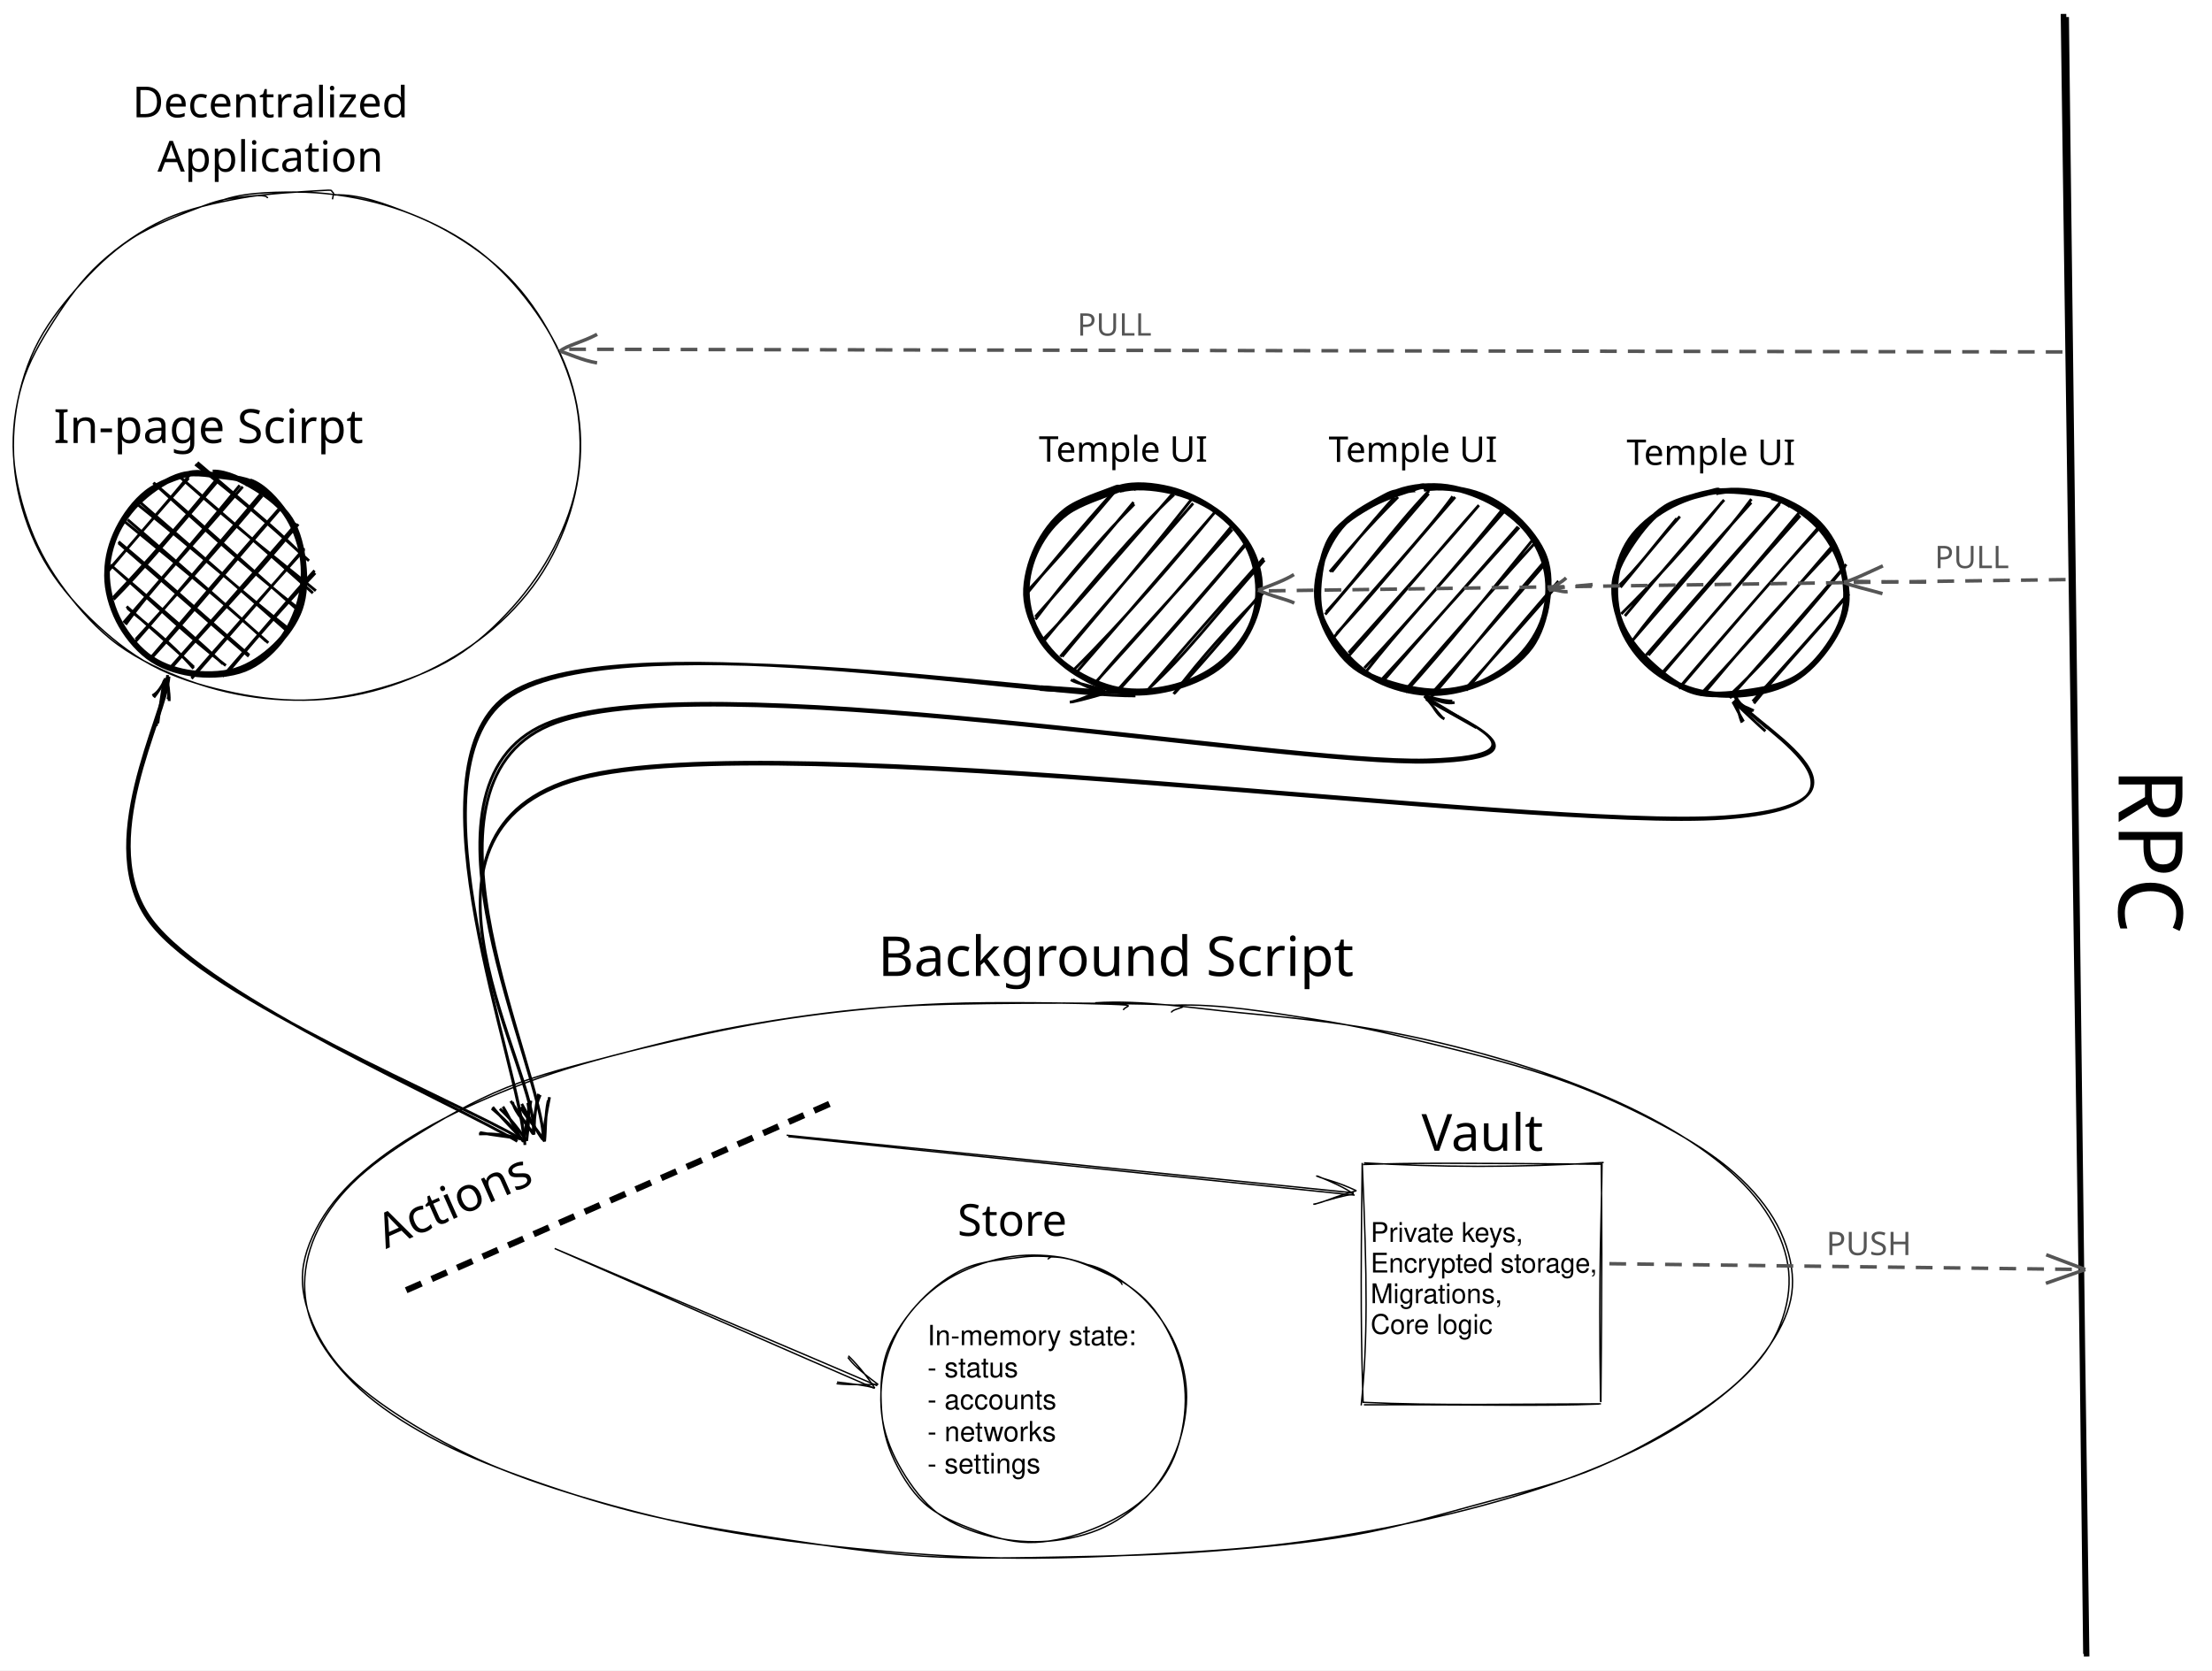
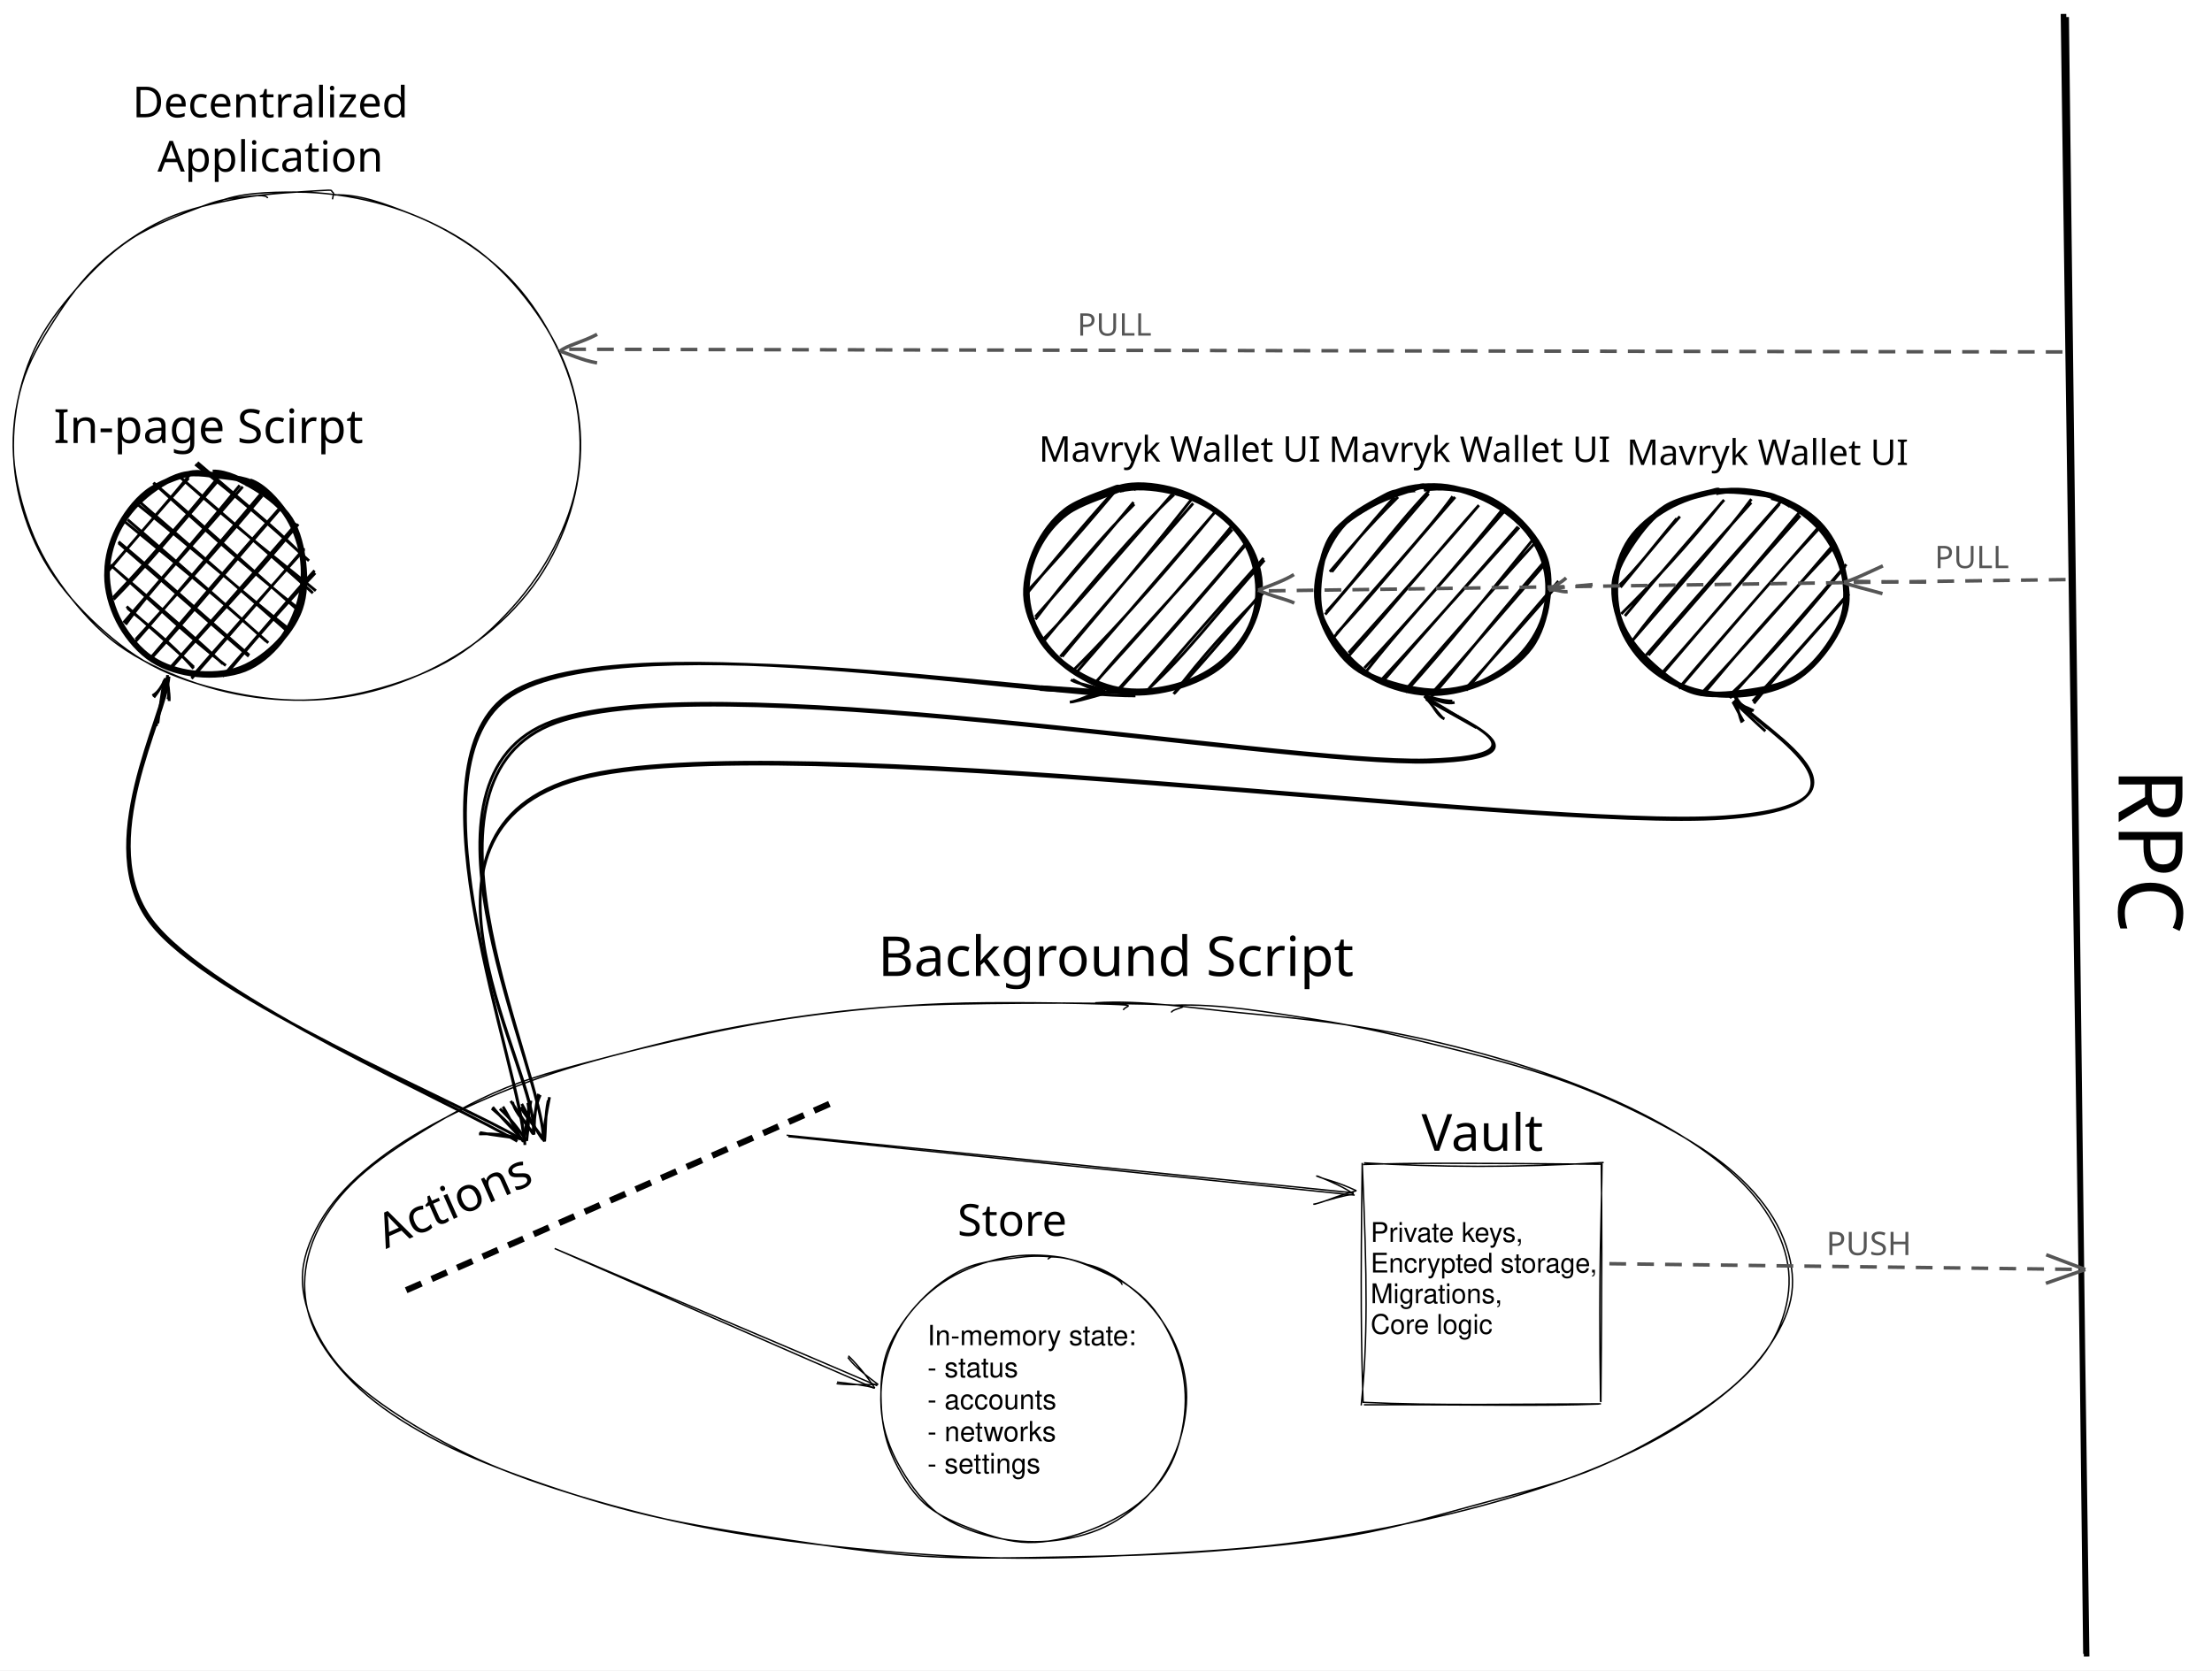
<svg xmlns="http://www.w3.org/2000/svg" version="1.1" viewBox="0 0 1587.963 1199.438">
  <defs>
    <style>
      @font-face {
        font-family: "Virgil";
        src: url("https://excalidraw.com/FG_Virgil.woff2");
      }

      @font-face {
        font-family: "Cascadia";
        src: url("https://excalidraw.com/Cascadia.woff2");
      }
    </style>
  </defs>
  <rect x="0" y="0" width="1587.963" height="1199.438" fill="#ffffff" />
  <g transform="translate(978.3767 835.1968) rotate(0 85.68182 86.04545)">
    <path d="M0.844 -0.198 C53.36 2.89, 108.339 3.457, 172.869 -0.471 M0.234 0.992 C34.473 -0.229, 68.017 -0.116, 170.893 0.777 M171.706 0.218 C171.487 34.853, 169.083 71.587, 170.612 171.295 M171.128 -0.675 C171.656 39.123, 171.759 79.183, 170.885 171.63 M169.577 172.977 C127.373 174.678, 85.85 173.282, 0.774 173.519 M170.928 172.817 C112.098 172.941, 52.116 174.257, 0.125 171.734 M-1.199 173.977 C3.511 128.31, 3.209 83.549, -0.44 0.274 M0.212 172.217 C-1.227 130.93, -1.72 91.411, -0.463 -0.162" stroke="#000000" stroke-width="1" fill="none" />
  </g>
  <g transform="translate(1020.479 793.282) rotate(0 44.53273 23.19413)">
    <text x="0" y="33" font-family="Virgil" font-size="36.739px" fill="#000000" text-anchor="start" style="white-space: pre;" direction="ltr">Vault</text>
  </g>
  <g transform="translate(630.295 665.782) rotate(0 178 25)">
    <text x="0" y="35" font-family="Virgil" font-size="39.6px" fill="#000000" text-anchor="start" style="white-space: pre;" direction="ltr">Background Script</text>
  </g>
  <g transform="translate(217.6154 719.6457) rotate(0 533.9091 199.5455)">
    <path d="M568.635 0.425 C602.217 -1.755, 639.068 4.345, 672.518 7.523 C705.968 10.702, 738.391 14.037, 769.333 19.496 C800.276 24.955, 830.632 32.277, 858.171 40.279 C885.71 48.281, 911.678 57.608, 934.568 67.508 C957.458 77.408, 978.201 88.378, 995.509 99.677 C1012.818 110.975, 1027.316 122.899, 1038.419 135.3 C1049.521 147.7, 1057.561 161.282, 1062.123 174.082 C1066.686 186.882, 1067.838 199.284, 1065.791 212.101 C1063.744 224.918, 1058.669 238.486, 1049.842 250.984 C1041.015 263.482, 1028.088 275.472, 1012.828 287.091 C997.568 298.71, 979.164 310.351, 958.284 320.698 C937.403 331.045, 913.501 340.598, 887.546 349.175 C861.591 357.753, 832.709 365.569, 802.551 372.161 C772.394 378.753, 739.507 384.665, 706.602 388.729 C673.696 392.792, 639.489 394.829, 605.118 396.545 C570.746 398.26, 534.856 399.703, 500.373 399.019 C465.89 398.336, 431.813 395.761, 398.218 392.443 C364.624 389.126, 329.957 384.78, 298.803 379.116 C267.65 373.452, 238.662 366.291, 211.3 358.459 C183.938 350.628, 157.812 342.02, 134.632 332.125 C111.452 322.231, 89.868 310.321, 72.221 299.089 C54.573 287.858, 39.961 276.928, 28.745 264.736 C17.53 252.544, 9.662 238.705, 4.929 225.937 C0.197 213.169, -1.875 201.054, 0.35 188.126 C2.575 175.197, 9.246 160.983, 18.279 148.364 C27.312 135.745, 39.52 123.841, 54.551 112.412 C69.581 100.984, 87.604 90.051, 108.462 79.794 C129.32 69.537, 153.561 59.516, 179.701 50.869 C205.841 42.223, 235.481 34.692, 265.302 27.912 C295.122 21.133, 326.116 14.666, 358.625 10.19 C391.135 5.715, 423.597 2.518, 460.359 1.057 C497.12 -0.403, 557.786 0.665, 579.194 1.426 C600.602 2.186, 589.693 2.557, 588.808 5.618 M624.551 2.142 C658.614 0.971, 693.526 7.315, 725.604 12.212 C757.682 17.11, 787.764 24.357, 817.018 31.527 C846.271 38.696, 875.732 46.33, 901.124 55.231 C926.516 64.132, 949.203 74.463, 969.37 84.933 C989.538 95.402, 1007.776 106.343, 1022.129 118.046 C1036.482 129.75, 1047.674 142.267, 1055.488 155.152 C1063.301 168.036, 1068.012 182.604, 1069.01 195.354 C1070.008 208.104, 1067.546 219.16, 1061.474 231.653 C1055.402 244.147, 1045.387 258.05, 1032.577 270.313 C1019.768 282.575, 1003.19 294.064, 984.616 305.229 C966.041 316.393, 944.812 328.039, 921.129 337.299 C897.447 346.558, 870.434 353.222, 842.52 360.785 C814.606 368.348, 785.168 377.135, 753.647 382.675 C722.126 388.215, 687.63 391.42, 653.394 394.027 C619.158 396.634, 583.005 397.694, 548.23 398.317 C513.455 398.939, 478.585 399.874, 444.744 397.763 C410.903 395.652, 377.81 390.504, 345.183 385.65 C312.557 380.796, 278.796 375.57, 248.985 368.637 C219.174 361.705, 191.378 352.796, 166.319 344.054 C141.26 335.312, 118.649 326.436, 98.633 316.187 C78.617 305.938, 60.525 294.557, 46.222 282.559 C31.918 270.561, 20.32 256.808, 12.811 244.198 C5.302 231.588, 1.846 219.684, 1.169 206.897 C0.492 194.11, 3.051 180.286, 8.747 167.475 C14.442 154.664, 23.167 142.077, 35.343 130.031 C47.519 117.985, 63.402 106.637, 81.804 95.199 C100.205 83.762, 122.162 70.918, 145.75 61.408 C169.339 51.897, 195.289 45.506, 223.334 38.136 C251.379 30.765, 282.344 22.882, 314.02 17.184 C345.695 11.486, 379.398 6.695, 413.386 3.948 C447.374 1.201, 482.916 1.017, 517.949 0.701 C552.982 0.386, 606.038 0.942, 623.582 2.054 C641.126 3.167, 624.413 3.983, 623.216 7.376" stroke="#000000" stroke-width="1" fill="none" />
  </g>
  <g transform="translate(983.9287 873.7558) rotate(0 82 44)">
    <text x="0" y="18" font-family="Helvetica" font-size="19.498px" fill="#000000" text-anchor="start" style="white-space: pre;" direction="ltr">Private keys,</text>
    <text x="0" y="40" font-family="Helvetica" font-size="19.498px" fill="#000000" text-anchor="start" style="white-space: pre;" direction="ltr">Encrypted storage,</text>
    <text x="0" y="62" font-family="Helvetica" font-size="19.498px" fill="#000000" text-anchor="start" style="white-space: pre;" direction="ltr">Migrations,</text>
    <text x="0" y="84" font-family="Helvetica" font-size="19.498px" fill="#000000" text-anchor="start" style="white-space: pre;" direction="ltr">Core logic</text>
  </g>
  <g transform="translate(631.7383 901.3886) rotate(0 109.8361 103.2787)">
    <path d="M148.713 6.594 C161.385 9.255, 174.835 18.405, 185.037 27.251 C195.24 36.096, 204.101 48.043, 209.929 59.667 C215.756 71.291, 219.321 84.219, 220.001 96.997 C220.682 109.774, 218.313 124.104, 214.014 136.331 C209.715 148.558, 202.991 160.573, 194.207 170.359 C185.423 180.145, 173.47 189.238, 161.312 195.047 C149.154 200.856, 134.873 204.068, 121.257 205.213 C107.641 206.358, 92.84 205.191, 79.616 201.915 C66.393 198.638, 52.536 193.426, 41.915 185.554 C31.295 177.683, 22.569 165.857, 15.894 154.684 C9.219 143.511, 3.97 131.099, 1.867 118.516 C-0.235 105.934, 0.334 91.629, 3.28 79.189 C6.227 66.75, 11.892 54.267, 19.548 43.88 C27.204 33.493, 37.568 23.902, 49.216 16.869 C60.865 9.835, 76.021 4.259, 89.441 1.678 C102.861 -0.902, 117.485 -0.558, 129.734 1.387 C141.984 3.331, 155.645 10.042, 162.937 13.343 C170.229 16.645, 174.558 19.96, 173.489 21.196 M121.607 1.175 C134.724 0.76, 149.139 6.2, 161.182 11.908 C173.224 17.616, 185.081 25.544, 193.863 35.421 C202.644 45.299, 209.681 58.825, 213.869 71.172 C218.057 83.518, 219.749 96.525, 218.99 109.5 C218.232 122.476, 214.871 137.587, 209.317 149.026 C203.763 160.466, 195.94 169.898, 185.666 178.137 C175.392 186.376, 160.851 193.782, 147.674 198.459 C134.497 203.135, 119.895 206.398, 106.602 206.196 C93.309 205.994, 80.392 201.942, 67.917 197.247 C55.442 192.552, 41.674 187.07, 31.752 178.027 C21.829 168.985, 13.537 155.018, 8.381 142.992 C3.225 130.967, 1.275 118.423, 0.816 105.874 C0.357 93.325, 0.917 79.897, 5.629 67.7 C10.34 55.503, 19.757 42.45, 29.083 32.692 C38.409 22.933, 49.691 14.356, 61.584 9.151 C73.476 3.945, 90.503 2.822, 100.438 1.457 C110.373 0.092, 117.825 0.709, 121.192 0.961 C124.559 1.213, 120.717 1.535, 120.639 2.969" stroke="#000000" stroke-width="1" fill="none" />
  </g>
  <g transform="translate(687.3449 859.3804) rotate(0 44.52459 19.87705)">
    <text x="0" y="28" font-family="Virgil" font-size="31.803px" fill="#000000" text-anchor="start" style="white-space: pre;" direction="ltr">Store</text>
  </g>
  <g transform="translate(665.7711 947.905) rotate(0 75 57.5)">
    <text x="0" y="18" font-family="Helvetica" font-size="20px" fill="#000000" text-anchor="start" style="white-space: pre;" direction="ltr">In-memory state:</text>
    <text x="0" y="41" font-family="Helvetica" font-size="20px" fill="#000000" text-anchor="start" style="white-space: pre;" direction="ltr">- status</text>
    <text x="0" y="64" font-family="Helvetica" font-size="20px" fill="#000000" text-anchor="start" style="white-space: pre;" direction="ltr">- accounts</text>
    <text x="0" y="87" font-family="Helvetica" font-size="20px" fill="#000000" text-anchor="start" style="white-space: pre;" direction="ltr">- networks</text>
    <text x="0" y="110" font-family="Helvetica" font-size="20px" fill="#000000" text-anchor="start" style="white-space: pre;" direction="ltr">- settings</text>
  </g>
  <g>
    <g transform="translate(290.7617 927.0998) rotate(0 156.2747 -69.10573)">
      <path d="M0.827 -0.649 C52.625 -23.391, 259.817 -114.462, 311.723 -137.562" stroke="#000000" stroke-width="4.5" fill="none" stroke-dasharray="12 8" />
    </g>
  </g>
  <g transform="translate(268.381 843.1021) rotate(336.0375 60.4003 21.57154)">
    <text x="0" y="30" font-family="Virgil" font-size="34.123px" fill="#000000" text-anchor="start" style="white-space: pre;" direction="ltr">Actions</text>
  </g>
  <g>
    <g transform="translate(399.8694 896.4963) rotate(0 114.1092 50.08049)">
      <path d="M-0.15 0.67 C37.589 17.261, 189.48 83.858, 227.504 100.184 M-1.689 -0.023 C36.357 16.185, 191.763 81.93, 229.907 98.534" stroke="#000000" stroke-width="1" fill="none" />
    </g>
    <g transform="translate(399.8694 896.4963) rotate(0 114.1092 50.08049)">
      <path d="M201.07 95.887 C213.119 97.39, 222.187 98.328, 228.151 100.274 M200.708 97.052 C206.085 97.703, 211.976 97.892, 230.486 97.608" stroke="#000000" stroke-width="1" fill="none" />
    </g>
    <g transform="translate(399.8694 896.4963) rotate(0 114.1092 50.08049)">
      <path d="M209.149 77.023 C218.154 85.857, 224.078 94.136, 228.151 100.274 M208.787 78.187 C212.481 82.995, 216.62 87.272, 230.486 97.608" stroke="#000000" stroke-width="1" fill="none" />
    </g>
  </g>
  <g>
    <g transform="translate(565.4924 816.1919) rotate(0 203.13 20.46404)">
      <path d="M0.44 0.002 C68.447 7.129, 339.242 34.971, 407.049 41.97 M-0.789 -1.042 C67.19 5.835, 338.411 33.494, 406.359 40.365" stroke="#000000" stroke-width="1" fill="none" />
    </g>
    <g transform="translate(565.4924 816.1919) rotate(0 203.13 20.46404)">
      <path d="M377.28 48.543 C385.285 47.227, 391.649 43.103, 408.286 38.821 M377.976 48.615 C388.981 44.95, 400.227 42.044, 406.28 41.256" stroke="#000000" stroke-width="1" fill="none" />
    </g>
    <g transform="translate(565.4924 816.1919) rotate(0 203.13 20.46404)">
      <path d="M379.354 28.127 C386.774 31.253, 392.687 31.564, 408.286 38.821 M380.05 28.199 C390.312 32.263, 400.772 37.095, 406.28 41.256" stroke="#000000" stroke-width="1" fill="none" />
    </g>
  </g>
  <g transform="translate(737.5964 349.5434) rotate(0 82.95455 73.57955)">
    <path d="M27.905 18.957 C27.905 18.957, 27.905 18.957, 27.905 18.957 M27.905 18.957 C27.905 18.957, 27.905 18.957, 27.905 18.957 M0.295 75.828 C19.488 52.532, 38.796 28.913, 62.373 2.92 M-0.218 75.197 C14.5 59.072, 29.014 43.38, 62.45 3.801 M5.723 95.195 C29.392 63.695, 55.702 33.455, 76.673 12.475 M5.687 93.354 C33.183 62.607, 59.834 30.652, 76.201 11.047 M11.653 110.887 C46.32 68.72, 79.803 29.404, 105.2 5.631 M10.935 109.863 C31.991 88.73, 50.253 66.621, 103.68 5.57 M24.939 121.917 C44.537 98.004, 68.068 71.866, 117.62 9.214 M23.568 121.936 C58.958 80.474, 94.526 40.187, 118.941 11.884 M33.274 131.422 C70.261 94.66, 106.237 52.637, 135.206 17.385 M34.697 133.866 C75.446 87.168, 114.004 41.566, 135.75 16.918 M49.681 139.797 C68.076 116.88, 89.931 95.125, 147.04 30.736 M49.873 139.287 C77.645 108.879, 106.343 77.04, 146.665 28.243 M65.524 146.057 C99.21 109.325, 129.896 73.249, 157.006 41.356 M64.964 145.659 C101.744 104.946, 137.478 63.957, 156.899 40.255 M86.999 144.98 C112.899 121.694, 134.037 93.217, 170.107 52.682 M87.529 144.537 C103.676 125.941, 121.241 105.179, 169.516 51.159 M104.924 148.766 C124.822 122.537, 146.455 98.385, 170.059 75.58 M105.476 148.356 C122.516 130.001, 139.67 110.511, 167.899 76.166" stroke="#000" stroke-width="2" fill="none" />
    <path d="M65.953 2.336 C76.777 -0.653, 90.155 0.525, 101.663 2.979 C113.171 5.434, 125.656 10.552, 135.001 17.061 C144.346 23.571, 152.638 32.519, 157.733 42.037 C162.828 51.555, 165.5 63.78, 165.571 74.17 C165.642 84.56, 163.338 95.023, 158.157 104.377 C152.977 113.732, 143.892 123.632, 134.488 130.299 C125.085 136.965, 113.232 141.811, 101.737 144.376 C90.242 146.941, 77.179 147.856, 65.517 145.689 C53.855 143.523, 41.271 137.737, 31.763 131.377 C22.256 125.016, 13.838 116.833, 8.473 107.526 C3.107 98.218, -0.209 86.115, -0.431 75.533 C-0.653 64.951, 2.365 53.524, 7.142 44.033 C11.919 34.541, 19.052 25.366, 28.231 18.583 C37.41 11.799, 54.749 6.376, 62.216 3.331 C69.683 0.287, 70.181 0.486, 73.032 0.317 C75.884 0.147, 79.233 1.142, 79.325 2.317 M66.43 0.502 C77.093 -2.537, 90.552 -1.169, 101.934 1.57 C113.315 4.309, 125.22 10.092, 134.718 16.937 C144.216 23.781, 153.535 33.256, 158.922 42.639 C164.309 52.021, 167.176 62.932, 167.04 73.233 C166.904 83.533, 163.227 94.974, 158.106 104.443 C152.985 113.913, 145.491 123.328, 136.313 130.048 C127.136 136.768, 114.708 141.954, 103.039 144.765 C91.37 147.577, 78.167 149.1, 66.299 146.914 C54.43 144.729, 41.377 138.19, 31.828 131.653 C22.278 125.116, 14.491 116.721, 9.001 107.692 C3.511 98.663, -0.723 88.103, -1.112 77.478 C-1.502 66.853, 1.883 54.023, 6.664 43.942 C11.445 33.861, 18.601 23.982, 27.575 16.993 C36.549 10.004, 54.095 4.654, 60.508 2.006 C66.92 -0.642, 64.986 0.806, 66.049 1.107 C67.112 1.407, 66.938 2.475, 66.888 3.811" stroke="#000000" stroke-width="4" fill="none" />
  </g>
  <g transform="translate(945.6357 349.7395) rotate(0 82.95455 73.57955)">
    <path d="M19.271 26.027 C19.271 26.027, 19.271 26.027, 19.271 26.027 M19.271 26.027 C19.271 26.027, 19.271 26.027, 19.271 26.027 M9.032 60.805 C22.133 45.534, 35.358 29.606, 57.975 7.118 M10.431 60.866 C22.212 46.381, 33.939 31.121, 55.383 7.143 M6.449 89.638 C31.44 62.676, 53.255 30.903, 80.21 2.661 M5.698 91.486 C26.684 66.41, 47.333 43.055, 79.991 4.706 M12.277 107.513 C44.502 67.985, 77.248 34.395, 97.244 6.699 M13.841 105.119 C37.959 79.456, 59.756 51.994, 98.979 7.181 M22.561 119.02 C56.677 80.878, 90.59 43.083, 115.58 13.578 M22.422 121.477 C56.952 82.323, 90.495 41.619, 116.064 13.023 M35.459 131.948 C57.948 103.256, 82.674 76.547, 134.242 17.487 M33.848 129.927 C68.538 92.869, 102.221 54.27, 132.093 17.114 M45.092 139.477 C68.41 114.449, 93.293 86.394, 144.938 28.993 M46.093 140.808 C77.087 104.266, 109.479 68.489, 144.077 28.42 M63.29 147.276 C94.356 112.859, 120.736 79.507, 156.49 35.65 M63.319 145.658 C100.798 102.115, 138.679 59.331, 158.495 37.725 M82.033 150.415 C100.07 130.532, 117.716 106.058, 163.964 52.414 M81.198 149.246 C108.118 119.398, 132.68 90.551, 165.302 53.172 M106.477 144.692 C121.035 128.839, 137.183 110.672, 173.042 69.73 M106.805 146.025 C120.863 128.904, 135.139 111.576, 173.174 67.476" stroke="#000" stroke-width="2" fill="none" />
    <path d="M53.386 5.11 C63.318 0.194, 77.044 -1.453, 88.831 -0.588 C100.617 0.276, 113.686 4.845, 124.105 10.295 C134.525 15.746, 144.578 23.617, 151.348 32.115 C158.119 40.612, 162.855 50.972, 164.727 61.28 C166.599 71.588, 165.858 83.823, 162.582 93.962 C159.306 104.1, 152.967 114.178, 145.071 122.111 C137.176 130.043, 126.168 137.248, 115.209 141.555 C104.249 145.862, 91.347 148.482, 79.315 147.954 C67.283 147.426, 53.402 143.639, 43.016 138.386 C32.63 133.132, 24.035 125.042, 17 116.434 C9.966 107.825, 3.157 96.966, 0.809 86.735 C-1.538 76.504, -0.165 65.17, 2.916 55.047 C5.997 44.924, 11.682 34.051, 19.296 25.998 C26.91 17.945, 41.64 10.545, 48.602 6.729 C55.564 2.914, 57.188 3.865, 61.068 3.105 C64.948 2.345, 71.347 1.029, 71.881 2.17 M76.427 1.348 C87.768 -0.735, 102.276 0.988, 113.348 4.438 C124.42 7.887, 134.531 14.353, 142.857 22.046 C151.183 29.739, 159.615 40.426, 163.302 50.596 C166.988 60.765, 166.671 72.374, 164.977 83.062 C163.283 93.749, 159.73 105.719, 153.137 114.718 C146.544 123.717, 135.83 131.74, 125.417 137.056 C115.003 142.372, 102.523 145.87, 90.653 146.614 C78.783 147.359, 65.321 144.864, 54.197 141.522 C43.072 138.181, 32.257 134.033, 23.904 126.567 C15.551 119.101, 7.793 106.956, 4.078 96.727 C0.363 86.498, 0.363 75.645, 1.613 65.192 C2.863 54.739, 5.284 42.784, 11.579 34.009 C17.874 25.234, 29.223 18.21, 39.383 12.542 C49.543 6.874, 66.08 1.984, 72.539 0.002 C78.997 -1.979, 77.304 0.623, 78.136 0.652 C78.967 0.682, 77.508 -0.87, 77.526 0.177" stroke="#000000" stroke-width="4" fill="none" />
  </g>
  <g transform="translate(1159.557 351.8963) rotate(0 82.95455 73.57955)">
    <path d="M10.745 35.841 C10.745 35.841, 10.745 35.841, 10.745 35.841 M10.745 35.841 C10.745 35.841, 10.745 35.841, 10.745 35.841 M2.425 68.903 C15.938 56.189, 26.973 40.61, 46.432 18.967 M3.759 69.817 C19.276 51.111, 34.47 31.886, 44.178 20.373 M4.306 88.937 C27.078 66.436, 51.857 39.991, 76.653 8.673 M6.935 90.36 C33.491 58.367, 59.987 27.951, 78.17 7.055 M12.482 107.878 C45.373 69.903, 78.637 32.335, 97.741 6.488 M13.144 107.156 C31.022 83.035, 50.297 61.658, 97.619 8.996 M22.112 118.595 C42.248 95.369, 60.662 74, 118.764 8.422 M23.823 118.623 C41.805 97.601, 61.939 74.809, 117.859 10.084 M33.894 131.031 C72.297 87.655, 108.78 44.138, 131.833 16.427 M33.403 132.615 C67.846 91.851, 102.88 51.82, 132.849 18.376 M45.78 142.621 C80.504 102.06, 113.295 63.058, 146.191 27.674 M46.154 141.704 C72.488 110.428, 100.237 79.266, 146.387 26.258 M62.515 147.415 C87.146 118.007, 109.843 90.881, 157.153 40.965 M60.843 147.185 C90.189 115.14, 117.526 85.049, 156.174 39.722 M81.973 147.468 C100.622 129.962, 120.7 108.745, 165.038 54.838 M82.202 149.338 C114.291 113.134, 147.66 74.803, 165.875 53.359 M98.666 151.71 C121.76 125.965, 147.871 97.027, 166.74 74.965 M99.554 153.171 C114.85 134.243, 130.072 117.152, 167.808 74.617" stroke="#000" stroke-width="2" fill="none" />
    <path d="M112.137 5.082 C123.281 7.716, 134.407 15.338, 142.48 22.754 C150.553 30.17, 156.658 39.703, 160.575 49.576 C164.491 59.449, 167.292 71.566, 165.978 81.992 C164.664 92.418, 158.99 103.104, 152.691 112.13 C146.393 121.156, 137.998 130.416, 128.187 136.147 C118.376 141.877, 105.731 145.202, 93.825 146.515 C81.919 147.827, 68.144 147.222, 56.753 144.021 C45.361 140.82, 34.042 134.666, 25.476 127.309 C16.91 119.952, 9.553 110.001, 5.356 99.88 C1.159 89.759, -0.621 77.278, 0.296 66.583 C1.212 55.889, 4.749 44.657, 10.856 35.713 C16.963 26.769, 26.901 18.678, 36.938 12.917 C46.976 7.155, 59.524 2.818, 71.081 1.146 C82.639 -0.525, 98.237 1.844, 106.284 2.887 C114.331 3.93, 115.954 5.812, 119.363 7.404 C122.772 8.996, 127.382 11.426, 126.737 12.44 M74.435 1.231 C85.594 -0.751, 99.53 0.575, 110.964 3.877 C122.399 7.179, 134.745 13.712, 143.043 21.043 C151.341 28.375, 157.035 37.712, 160.75 47.868 C164.465 58.024, 166.519 71.482, 165.335 81.978 C164.15 92.474, 159.704 101.954, 153.643 110.842 C147.582 119.731, 139.027 129.603, 128.969 135.307 C118.911 141.012, 105.288 143.475, 93.295 145.07 C81.302 146.665, 68.01 148.011, 57.013 144.875 C46.016 141.738, 35.9 133.944, 27.312 126.25 C18.723 118.556, 10.132 108.678, 5.483 98.71 C0.834 88.741, -1.756 76.626, -0.582 66.437 C0.591 56.249, 6.391 46.595, 12.522 37.578 C18.653 28.561, 26.63 18.413, 36.205 12.333 C45.779 6.254, 63.654 2.94, 69.972 1.1 C76.289 -0.741, 73.334 0.939, 74.112 1.29 C74.889 1.642, 74.423 2.32, 74.637 3.208" stroke="#000000" stroke-width="4" fill="none" />
  </g>
  <g transform="translate(745.7701 308.4974) rotate(0 69.5 16.08796)">
-     <text x="0" y="23" font-family="Virgil" font-size="25.491px" fill="#000000" text-anchor="start" style="white-space: pre;" direction="ltr">Temple UI</text>
+     <text x="0" y="23" font-family="Virgil" font-size="25.491px" fill="#000000" text-anchor="start" style="white-space: pre;" direction="ltr">Mavryk Wallet UI</text>
  </g>
  <g transform="translate(953.8094 308.6935) rotate(0 69.5 16.08796)">
-     <text x="0" y="23" font-family="Virgil" font-size="25.491px" fill="#000000" text-anchor="start" style="white-space: pre;" direction="ltr">Temple UI</text>
+     <text x="0" y="23" font-family="Virgil" font-size="25.491px" fill="#000000" text-anchor="start" style="white-space: pre;" direction="ltr">Mavryk Wallet UI</text>
  </g>
  <g transform="translate(1167.731 310.8503) rotate(0 69.5 16.08796)">
-     <text x="0" y="23" font-family="Virgil" font-size="25.491px" fill="#000000" text-anchor="start" style="white-space: pre;" direction="ltr">Temple UI</text>
+     <text x="0" y="23" font-family="Virgil" font-size="25.491px" fill="#000000" text-anchor="start" style="white-space: pre;" direction="ltr">Mavryk Wallet UI</text>
  </g>
  <g>
    <g transform="translate(814.3316 498.4307) rotate(0 -240.0585 150.8469)">
      <path d="M-0.927 -0.879 C-76.024 -0.502, -377.761 -50.818, -450.524 3.283 C-523.287 57.383, -439.554 270.258, -437.505 323.725 M0.788 1.274 C-74.401 1.817, -377.89 -51.952, -451.038 1.465 C-524.185 54.882, -440.237 268.336, -438.096 321.777" stroke="#000000" stroke-width="2" fill="none" />
    </g>
    <g transform="translate(814.3316 498.4307) rotate(0 -240.0585 150.8469)">
      <path d="M-455.456 297.713 C-447.958 304.776, -442.821 311.331, -436.248 320.819 M-453.259 296.193 C-447.829 305.119, -443.356 315.368, -438.655 321.274" stroke="#000000" stroke-width="2" fill="none" />
    </g>
    <g transform="translate(814.3316 498.4307) rotate(0 -240.0585 150.8469)">
      <path d="M-435.383 293.448 C-433.974 301.658, -434.963 309.514, -436.248 320.819 M-433.186 291.927 C-434.91 302.305, -437.616 314.079, -438.655 321.274" stroke="#000000" stroke-width="2" fill="none" />
    </g>
  </g>
  <g>
    <g transform="translate(1025.142 501.1334) rotate(0 -316.4317 158.9116)">
      <path d="M0.96 0.545 C0.646 8.063, 104.791 41.532, -0.924 44.547 C-106.639 47.561, -527.628 -26.803, -633.328 18.631 C-739.027 64.066, -634.719 267.199, -635.123 317.152 M0.005 -0.214 C-0.022 7.552, 106.454 42.724, 1.303 46.059 C-103.849 49.394, -524.874 -25.532, -630.903 19.798 C-736.932 65.128, -634.372 268.145, -634.87 318.037" stroke="#000000" stroke-width="2" fill="none" />
    </g>
    <g transform="translate(1025.142 501.1334) rotate(0 -316.4317 158.9116)">
      <path d="M-650.602 291.535 C-645.385 300.934, -639.462 311.929, -635.563 317.002 M-651.503 293.916 C-646.445 302.429, -638.597 310.764, -634.202 318.5" stroke="#000000" stroke-width="2" fill="none" />
    </g>
    <g transform="translate(1025.142 501.1334) rotate(0 -316.4317 158.9116)">
      <path d="M-630.663 286.679 C-633.044 298.082, -634.696 310.922, -635.563 317.002 M-631.565 289.059 C-633.818 299.367, -633.251 309.477, -634.202 318.5" stroke="#000000" stroke-width="2" fill="none" />
    </g>
  </g>
  <g>
    <g transform="translate(1245.413 498.4307) rotate(0 -422.7301 158.5753)">
      <path d="M1.03 1.198 C-0.284 15.878, 130.961 78.398, -7.339 88.118 C-145.639 97.837, -686.235 21.68, -828.77 59.514 C-971.304 97.349, -856.95 272.595, -862.546 315.127 M0.112 0.782 C-1.341 15.569, 130.307 79.079, -7.883 89.093 C-146.074 99.106, -686.595 22.982, -829.032 60.861 C-971.468 98.74, -856.688 274.01, -862.501 316.369" stroke="#000000" stroke-width="2" fill="none" />
    </g>
    <g transform="translate(1245.413 498.4307) rotate(0 -422.7301 158.5753)">
      <path d="M-877.452 292.897 C-875.369 301.625, -867.634 307.94, -862.064 316.066 M-878.765 292.136 C-874.873 298.016, -869.939 305.279, -862.789 315.697" stroke="#000000" stroke-width="2" fill="none" />
    </g>
    <g transform="translate(1245.413 498.4307) rotate(0 -422.7301 158.5753)">
      <path d="M-857.575 287.794 C-862.361 298.456, -861.495 306.535, -862.064 316.066 M-858.888 287.033 C-860.648 294.417, -861.414 303.144, -862.789 315.697" stroke="#000000" stroke-width="2" fill="none" />
    </g>
  </g>
  <g>
    <g transform="translate(746.4776 494.2952) rotate(0 23.54288 0.9086727)">
      <path d="M1.027 -1.187 C8.931 -0.691, 39.198 1.377, 46.978 2.029 M0.107 0.804 C7.888 1.493, 38.139 2.498, 46.005 3.005" stroke="#000000" stroke-width="2" fill="none" />
    </g>
    <g transform="translate(746.4776 494.2952) rotate(0 23.54288 0.9086727)">
      <path d="M21.524 9.92 C27.689 9.108, 34.756 4.954, 45.782 1.377 M22.951 9.797 C31.505 8.015, 40.98 5.281, 46.897 3.451" stroke="#000000" stroke-width="2" fill="none" />
    </g>
    <g transform="translate(746.4776 494.2952) rotate(0 23.54288 0.9086727)">
      <path d="M22.292 -6.181 C28.128 -2.756, 34.994 -2.679, 45.782 1.377 M23.719 -6.304 C31.88 -1.73, 41.052 1.897, 46.897 3.451" stroke="#000000" stroke-width="2" fill="none" />
    </g>
  </g>
  <g>
    <g transform="translate(1058.937 521.6345) rotate(0 -17.55254 -10.34431)">
      <path d="M0.917 0.859 C-4.787 -2.371, -29.316 -16.203, -35.156 -19.612 M-0.06 0.264 C-5.828 -3.32, -30.322 -17.881, -36.023 -21.547" stroke="#000000" stroke-width="2" fill="none" />
    </g>
    <g transform="translate(1058.937 521.6345) rotate(0 -17.55254 -10.34431)">
      <path d="M-14.721 -17.215 C-19.976 -16.246, -24.364 -17.404, -34.52 -21.562 M-16.331 -18.237 C-23.476 -18.111, -31.678 -21.186, -36.413 -21.84" stroke="#000000" stroke-width="2" fill="none" />
    </g>
    <g transform="translate(1058.937 521.6345) rotate(0 -17.55254 -10.34431)">
      <path d="M-21.987 -5.396 C-25.602 -7.114, -28.372 -10.903, -34.52 -21.562 M-23.597 -6.417 C-27.913 -10.98, -33.26 -18.698, -36.413 -21.84" stroke="#000000" stroke-width="2" fill="none" />
    </g>
  </g>
  <g>
    <g transform="translate(1268.715 523.6598) rotate(0 -12.0041 -9.723416)">
      <path d="M0.058 -0.826 C-3.824 -4.338, -19.44 -17.734, -23.512 -20.802 M-1.37 1.355 C-5.326 -2.062, -20.095 -16.006, -24.066 -19.777" stroke="#000000" stroke-width="2" fill="none" />
    </g>
    <g transform="translate(1268.715 523.6598) rotate(0 -12.0041 -9.723416)">
      <path d="M-10.764 -12.581 C-15.025 -15.451, -17.032 -17.093, -23.747 -20.538 M-9.72 -13.338 C-15.859 -16.349, -20.65 -17.862, -24.74 -19.7" stroke="#000000" stroke-width="2" fill="none" />
    </g>
    <g transform="translate(1268.715 523.6598) rotate(0 -12.0041 -9.723416)">
      <path d="M-18.125 -4.792 C-20.33 -9.859, -20.263 -13.696, -23.747 -20.538 M-17.08 -5.549 C-20.5 -11.435, -22.52 -15.881, -24.74 -19.7" stroke="#000000" stroke-width="2" fill="none" />
    </g>
  </g>
  <g transform="translate(77 339.9743) rotate(0 71.15385 72.11538)">
    <path d="M28.17 13.887 C28.17 13.887, 28.17 13.887, 28.17 13.887 M28.17 13.887 C28.17 13.887, 28.17 13.887, 28.17 13.887 M0.048 70.331 C15.566 52.685, 34.084 30.59, 58.37 3.348 M-0.504 71.595 C18.129 49.026, 38.397 26.446, 59.29 0.884 M4.541 90.465 C24.571 70.421, 42.539 48.683, 79.598 5.117 M4.278 89.074 C26.88 65.126, 49.225 39.907, 80.178 2.198 M13.172 108.481 C32.038 82.05, 56.027 57.844, 97.232 9.493 M11.669 107.137 C31.003 84.569, 50.852 62.471, 95.108 8.528 M20.209 120.8 C43.547 94.295, 62.942 70.484, 110.156 14.761 M20.474 119.119 C56.476 79.93, 89.431 42.181, 111.326 15.938 M30.976 133.451 C59.056 102.66, 84.609 70.797, 124.437 25.084 M30.41 133.295 C56.107 103.498, 78.982 75.659, 122.989 25.824 M46.349 139.21 C74.743 106.588, 102.57 78.257, 137.162 36.392 M45.474 139.143 C72.524 108.41, 99.721 78.042, 135.881 35.934 M60.542 147.259 C85.477 118.811, 108.23 92.52, 141.445 53.747 M60.611 146.133 C83.247 120.02, 105.159 95.074, 141.296 54.853 M82.792 145.765 C108.101 116.902, 131.961 88.07, 148.826 69.689 M84.265 145.422 C103.306 122.283, 124.578 97.819, 149.304 71.476 M28.364 130.467 C28.364 130.467, 28.364 130.467, 28.364 130.467 M28.364 130.467 C28.364 130.467, 28.364 130.467, 28.364 130.467 M61.979 140.047 C44.805 120.321, 25.794 106.373, 14.508 96.686 M62.128 139.055 C48.233 125.617, 35.359 114.759, 13.891 95.52 M82.97 136.689 C65.094 119.822, 46.15 103.232, 2.21 65.633 M85.088 137.909 C59.165 117.962, 36.308 95.93, 2.588 65.829 M101.91 130.483 C69.86 102.859, 39.105 74.678, 8.095 48.977 M101.597 131.296 C75.494 108.827, 47.61 84.226, 8.152 49.896 M114.025 120.427 C88.031 96.831, 61.618 74.39, 12.772 34.764 M115.617 121.619 C92.898 101.559, 70.773 81.399, 14.627 33.156 M131.33 112.374 C95.696 84.395, 64.54 56.278, 21.75 22.228 M129.632 113.589 C97.895 85.449, 65.354 56.908, 22.563 19.816 M138.102 97.686 C102.531 70.02, 66.45 37.006, 33.057 6.675 M138.989 100.01 C99.086 64.849, 59.32 28.961, 33.509 6.863 M149.735 84.229 C125.609 64.139, 100.794 46.016, 50.587 1.168 M147.635 85.897 C114.357 55.667, 79.867 26.417, 50.236 0.872 M144.815 62.696 C125.042 44.972, 105.993 26.721, 63.199 -6.532 M143.065 61.922 C126.35 43.987, 107.254 28.774, 64.711 -7.928" stroke="#000" stroke-width="2" fill="none" />
    <path d="M75.707 -0.759 C85.756 -1.017, 97.21 4.971, 106.492 10.595 C115.773 16.218, 125.665 23.96, 131.398 32.982 C137.13 42.003, 139.71 54.061, 140.889 64.725 C142.068 75.39, 141.9 87.096, 138.47 96.971 C135.039 106.846, 128.022 116.557, 120.306 123.975 C112.591 131.393, 102.599 138.335, 92.175 141.476 C81.751 144.617, 68.374 144.636, 57.761 142.821 C47.148 141.005, 36.923 137.133, 28.497 130.582 C20.07 124.031, 11.976 113.475, 7.201 103.517 C2.427 93.559, -0.242 81.435, -0.151 70.835 C-0.061 60.235, 3 49.435, 7.744 39.917 C12.488 30.398, 19.84 20.341, 28.312 13.723 C36.784 7.105, 50.28 2.275, 58.576 0.209 C66.871 -1.858, 74.095 1.151, 78.084 1.324 C82.072 1.496, 82.538 0.086, 82.507 1.245 M102.403 5.552 C112.307 8.94, 121.651 19.588, 127.909 28.495 C134.167 37.402, 138.205 48.553, 139.95 58.992 C141.695 69.432, 141.083 80.808, 138.38 91.131 C135.676 101.454, 130.381 112.697, 123.728 120.931 C117.075 129.165, 108.319 136.655, 98.463 140.537 C88.606 144.42, 75.543 145.324, 64.59 144.226 C53.637 143.128, 41.837 139.781, 32.743 133.947 C23.649 128.113, 15.496 118.655, 10.026 109.221 C4.556 99.787, 0.667 88.047, -0.078 77.344 C-0.822 66.641, 1.452 54.805, 5.559 45.004 C9.667 35.203, 16.558 25.851, 24.567 18.54 C32.576 11.229, 43.612 3.845, 53.613 1.138 C63.613 -1.569, 76.475 1.494, 84.571 2.296 C92.667 3.099, 99.465 4.73, 102.188 5.954 C104.912 7.178, 101.421 8.478, 100.911 9.639" stroke="#000000" stroke-width="4" fill="none" />
  </g>
  <g transform="translate(38.46154 288.0897) rotate(0 118.4615 21.15385)">
    <text x="0" y="30" font-family="Virgil" font-size="33.846px" fill="#000000" text-anchor="start" style="white-space: pre;" direction="ltr">In-page Scirpt</text>
  </g>
  <g transform="translate(10 137.5897) rotate(0 202.8846 182.6923)">
    <path d="M145.052 7.98 C161.251 0.682, 183.327 0.37, 202.404 0.333 C221.482 0.296, 241.389 3.081, 259.518 7.76 C277.646 12.439, 295.222 19.446, 311.174 28.409 C327.125 37.371, 342.746 48.851, 355.228 61.533 C367.71 74.214, 377.936 89.108, 386.066 104.499 C394.196 119.889, 400.914 136.861, 404.008 153.876 C407.103 170.89, 407.3 189.716, 404.635 206.585 C401.97 223.455, 395.815 239.755, 388.018 255.091 C380.221 270.427, 369.774 285.406, 357.851 298.6 C345.928 311.795, 332.149 324.642, 316.478 334.26 C300.808 343.878, 281.863 351.157, 263.827 356.309 C245.791 361.461, 227.003 364.81, 208.262 365.172 C189.522 365.535, 169.629 362.677, 151.383 358.484 C133.136 354.291, 114.877 348.677, 98.785 340.014 C82.692 331.351, 67.722 319.103, 54.827 306.504 C41.932 293.905, 30.078 279.734, 21.415 264.418 C12.752 249.102, 6.295 231.524, 2.847 214.607 C-0.6 197.69, -1.293 179.893, 0.73 162.915 C2.753 145.938, 7.613 128.297, 14.986 112.743 C22.359 97.188, 33.354 82.778, 44.969 69.59 C56.583 56.402, 69.494 43.51, 84.673 33.616 C99.853 23.723, 122.978 15.17, 136.048 10.23 C149.117 5.289, 155.412 4.896, 163.091 3.973 C170.771 3.051, 181.508 1.684, 182.123 4.692 M230.026 2.367 C248.186 1.669, 266.642 8.896, 283.85 15.57 C301.058 22.245, 318.714 31.413, 333.272 42.414 C347.83 53.416, 360.553 67.286, 371.198 81.58 C381.843 95.875, 391.212 111.995, 397.141 128.182 C403.07 144.368, 406.397 161.736, 406.774 178.7 C407.151 195.664, 404.476 213.387, 399.402 229.965 C394.327 246.544, 386.374 263.518, 376.329 278.172 C366.284 292.826, 353.383 306.409, 339.132 317.89 C324.881 329.37, 307.856 339.551, 290.823 347.055 C273.789 354.559, 255.315 360.107, 236.931 362.912 C218.546 365.717, 198.982 365.809, 180.515 363.884 C162.047 361.96, 143.753 357.777, 126.126 351.365 C108.5 344.953, 89.645 336.248, 74.757 325.414 C59.869 314.58, 47.251 300.209, 36.798 286.362 C26.345 272.516, 18.218 258.446, 12.04 242.334 C5.863 226.222, 0.784 207.008, -0.267 189.69 C-1.317 172.371, 0.898 154.617, 5.738 138.423 C10.577 122.229, 19.434 107.039, 28.768 92.525 C38.103 78.012, 48.5 63.437, 61.744 51.343 C74.989 39.249, 91.359 27.746, 108.236 19.961 C125.112 12.177, 144.442 8.082, 163.005 4.635 C181.568 1.189, 208.672 0.012, 219.615 -0.717 C230.558 -1.445, 227.154 -0.778, 228.662 0.265 C230.17 1.309, 229.128 2.409, 228.662 5.544" stroke="#000000" stroke-width="1" fill="none" />
  </g>
  <g transform="translate(87.57692 57.24355) rotate(0 106.5 39)">
    <text x="106.5" y="27" font-family="Virgil" font-size="30.769px" fill="#000000" text-anchor="middle" style="white-space: pre;" direction="ltr">Decentralized</text>
    <text x="106.5" y="66" font-family="Virgil" font-size="30.769px" fill="#000000" text-anchor="middle" style="white-space: pre;" direction="ltr">Application</text>
  </g>
  <g>
    <g transform="translate(120.4615 485.8974) rotate(0 112.2423 166.2322)">
      <path d="M0.864 -0.086 C-1.198 29.248, -53.193 119.361, -11.511 174.982 C30.17 230.603, 207.146 307.348, 250.952 333.641 M-0.142 -1.176 C-2.435 28.449, -54.692 121.015, -12.445 176.51 C29.801 232.006, 209.385 305.571, 253.336 331.796" stroke="#000000" stroke-width="2" fill="none" />
    </g>
    <g transform="translate(120.4615 485.8974) rotate(0 112.2423 166.2322)">
      <path d="M223.399 328.337 C234.564 327.762, 247.256 329.69, 253.409 331.951 M223.977 327.349 C233.824 329.298, 245.27 330.406, 253.899 331.889" stroke="#000000" stroke-width="2" fill="none" />
    </g>
    <g transform="translate(120.4615 485.8974) rotate(0 112.2423 166.2322)">
      <path d="M232.622 310.005 C240.201 316.315, 249.463 325.061, 253.409 331.951 M233.2 309.017 C239.99 317.497, 248.195 325.046, 253.899 331.889" stroke="#000000" stroke-width="2" fill="none" />
    </g>
  </g>
  <g>
    <g transform="translate(112.7692 520.5128) rotate(0 3.410285 -16.53417)">
      <path d="M0.542 -1.178 C1.197 -6.69, 4.051 -26.84, 5.096 -32.084 M-0.633 0.819 C0.313 -5.133, 6.25 -28.534, 7.454 -33.887" stroke="#000000" stroke-width="2" fill="none" />
    </g>
    <g transform="translate(112.7692 520.5128) rotate(0 3.410285 -16.53417)">
      <path d="M7.7 -18.326 C9.289 -22.496, 7.774 -32.112, 5.945 -33.226 M8.684 -17.126 C9.04 -24.128, 6.985 -30.347, 6.806 -33.205" stroke="#000000" stroke-width="2" fill="none" />
    </g>
    <g transform="translate(112.7692 520.5128) rotate(0 3.410285 -16.53417)">
      <path d="M-3.34 -20.98 C2.655 -24.145, 5.523 -32.708, 5.945 -33.226 M-2.355 -19.78 C2.387 -25.722, 4.702 -30.891, 6.806 -33.205" stroke="#000000" stroke-width="2" fill="none" />
    </g>
  </g>
  <g>
    <g transform="translate(1481.898 10.69506) rotate(0 7.760064 589.0239)">
      <path d="M-0.548 -0.695 C1.975 195.922, 13.448 982.109, 16.068 1178.743 M1.366 1.554 C3.723 197.891, 13.398 980.931, 15.566 1176.873" stroke="#000000" stroke-width="4" fill="none" />
    </g>
  </g>
  <g transform="translate(1468.724 570.1081) rotate(90 68.47826 40.76087)">
    <text x="68.478" y="57" font-family="Virgil" font-size="64.103px" fill="#000000" text-anchor="middle" style="white-space: pre;" direction="ltr">RPC</text>
  </g>
  <g>
    <g transform="translate(1155.35 907.407) rotate(0 170.8333 2.083333)">
      <path d="M0 0 C56.944 0.694, 284.722 3.472, 341.667 4.167" stroke="#555" stroke-width="2.5" fill="none" stroke-dasharray="12 8" />
    </g>
    <g transform="translate(1155.35 907.407) rotate(0 170.8333 2.083333)">
      <path d="M313.353 14.083 C321.796 11.126, 330.238 8.169, 341.667 4.167" stroke="#555" stroke-width="2.5" fill="none" />
    </g>
    <g transform="translate(1155.35 907.407) rotate(0 170.8333 2.083333)">
      <path d="M313.603 -6.437 C321.971 -3.275, 330.339 -0.113, 341.667 4.167" stroke="#555" stroke-width="2.5" fill="none" />
    </g>
  </g>
  <g transform="translate(1314.141 878.2191) rotate(0 27.5 14)">
    <text x="27.5" y="23" font-family="Cascadia" font-size="23.312px" fill="#555" text-anchor="middle" style="white-space: pre;" direction="ltr">PUSH</text>
  </g>
  <g transform="translate(774.0272 218.9973) rotate(0 26 13.5)">
    <text x="26" y="22" font-family="Cascadia" font-size="22.37px" fill="#555" text-anchor="middle" style="white-space: pre;" direction="ltr">PULL</text>
  </g>
  <g transform="translate(1389.583 385.9418) rotate(0 26 13.5)">
    <text x="26" y="22" font-family="Cascadia" font-size="22.37px" fill="#555" text-anchor="middle" style="white-space: pre;" direction="ltr">PULL</text>
  </g>
  <g>
    <g transform="translate(1483.053 417.2776) rotate(0 -290.2947 2.990162)">
      <path d="M-0.227 -1.107 C-96.982 0.015, -483.707 5.959, -580.362 7.087" stroke="#555" stroke-width="2.5" fill="none" stroke-dasharray="12 8" />
    </g>
    <g transform="translate(1483.053 417.2776) rotate(0 -290.2947 2.990162)">
      <path d="M-554.16 -4.753 C-559.606 -1.119, -570.79 3.159, -579.766 6.431" stroke="#555" stroke-width="2.5" fill="none" />
    </g>
    <g transform="translate(1483.053 417.2776) rotate(0 -290.2947 2.990162)">
      <path d="M-553.878 15.766 C-559.473 12.954, -570.746 10.786, -579.766 6.431" stroke="#555" stroke-width="2.5" fill="none" />
    </g>
  </g>
  <g>
    <g transform="translate(1382.168 417.2776) rotate(0 -29.36518 0.3903578)">
      <path d="M0.537 0.726 C-9.527 0.742, -49.391 0.221, -59.268 0.055" stroke="#555" stroke-width="2.5" fill="none" stroke-dasharray="12 8" />
    </g>
    <g transform="translate(1382.168 417.2776) rotate(0 -29.36518 0.3903578)">
      <path d="M-30.472 -10.973 C-40.964 -6.174, -52.352 -0.613, -58.564 0.886" stroke="#555" stroke-width="2.5" fill="none" />
    </g>
    <g transform="translate(1382.168 417.2776) rotate(0 -29.36518 0.3903578)">
      <path d="M-30.759 9.004 C-41.131 5.947, -52.407 3.655, -58.564 0.886" stroke="#555" stroke-width="2.5" fill="none" />
    </g>
  </g>
  <g>
    <g transform="translate(1142.365 420.532) rotate(0 -14.6047 0.6913946)">
      <path d="M0.94 -0.801 C-4.263 -0.275, -25.204 1.549, -30.149 2.184" stroke="#555" stroke-width="2.5" fill="none" stroke-dasharray="12 8" />
    </g>
    <g transform="translate(1142.365 420.532) rotate(0 -14.6047 0.6913946)">
      <path d="M-18.035 -5.579 C-22.59 -1.276, -26.684 -0.382, -30.529 3.523" stroke="#555" stroke-width="2.5" fill="none" />
    </g>
    <g transform="translate(1142.365 420.532) rotate(0 -14.6047 0.6913946)">
      <path d="M-17.002 4.322 C-21.879 4.781, -26.375 1.822, -30.529 3.523" stroke="#555" stroke-width="2.5" fill="none" />
    </g>
  </g>
  <g>
    <g transform="translate(1479.573 252.54) rotate(0 -539.1543 -0.8032718)">
      <path d="M1.068 0.159 C-178.973 0.044, -899.482 -1.379, -1079.376 -1.766" stroke="#555" stroke-width="2.5" fill="none" stroke-dasharray="12 8" />
    </g>
    <g transform="translate(1479.573 252.54) rotate(0 -539.1543 -0.8032718)">
      <path d="M-1050.9 -12.473 C-1061.929 -6.632, -1073.09 -4.402, -1077.536 -0.35" stroke="#555" stroke-width="2.5" fill="none" />
    </g>
    <g transform="translate(1479.573 252.54) rotate(0 -539.1543 -0.8032718)">
      <path d="M-1050.941 8.048 C-1061.772 6.251, -1072.917 0.843, -1077.536 -0.35" stroke="#555" stroke-width="2.5" fill="none" />
    </g>
  </g>
</svg>
